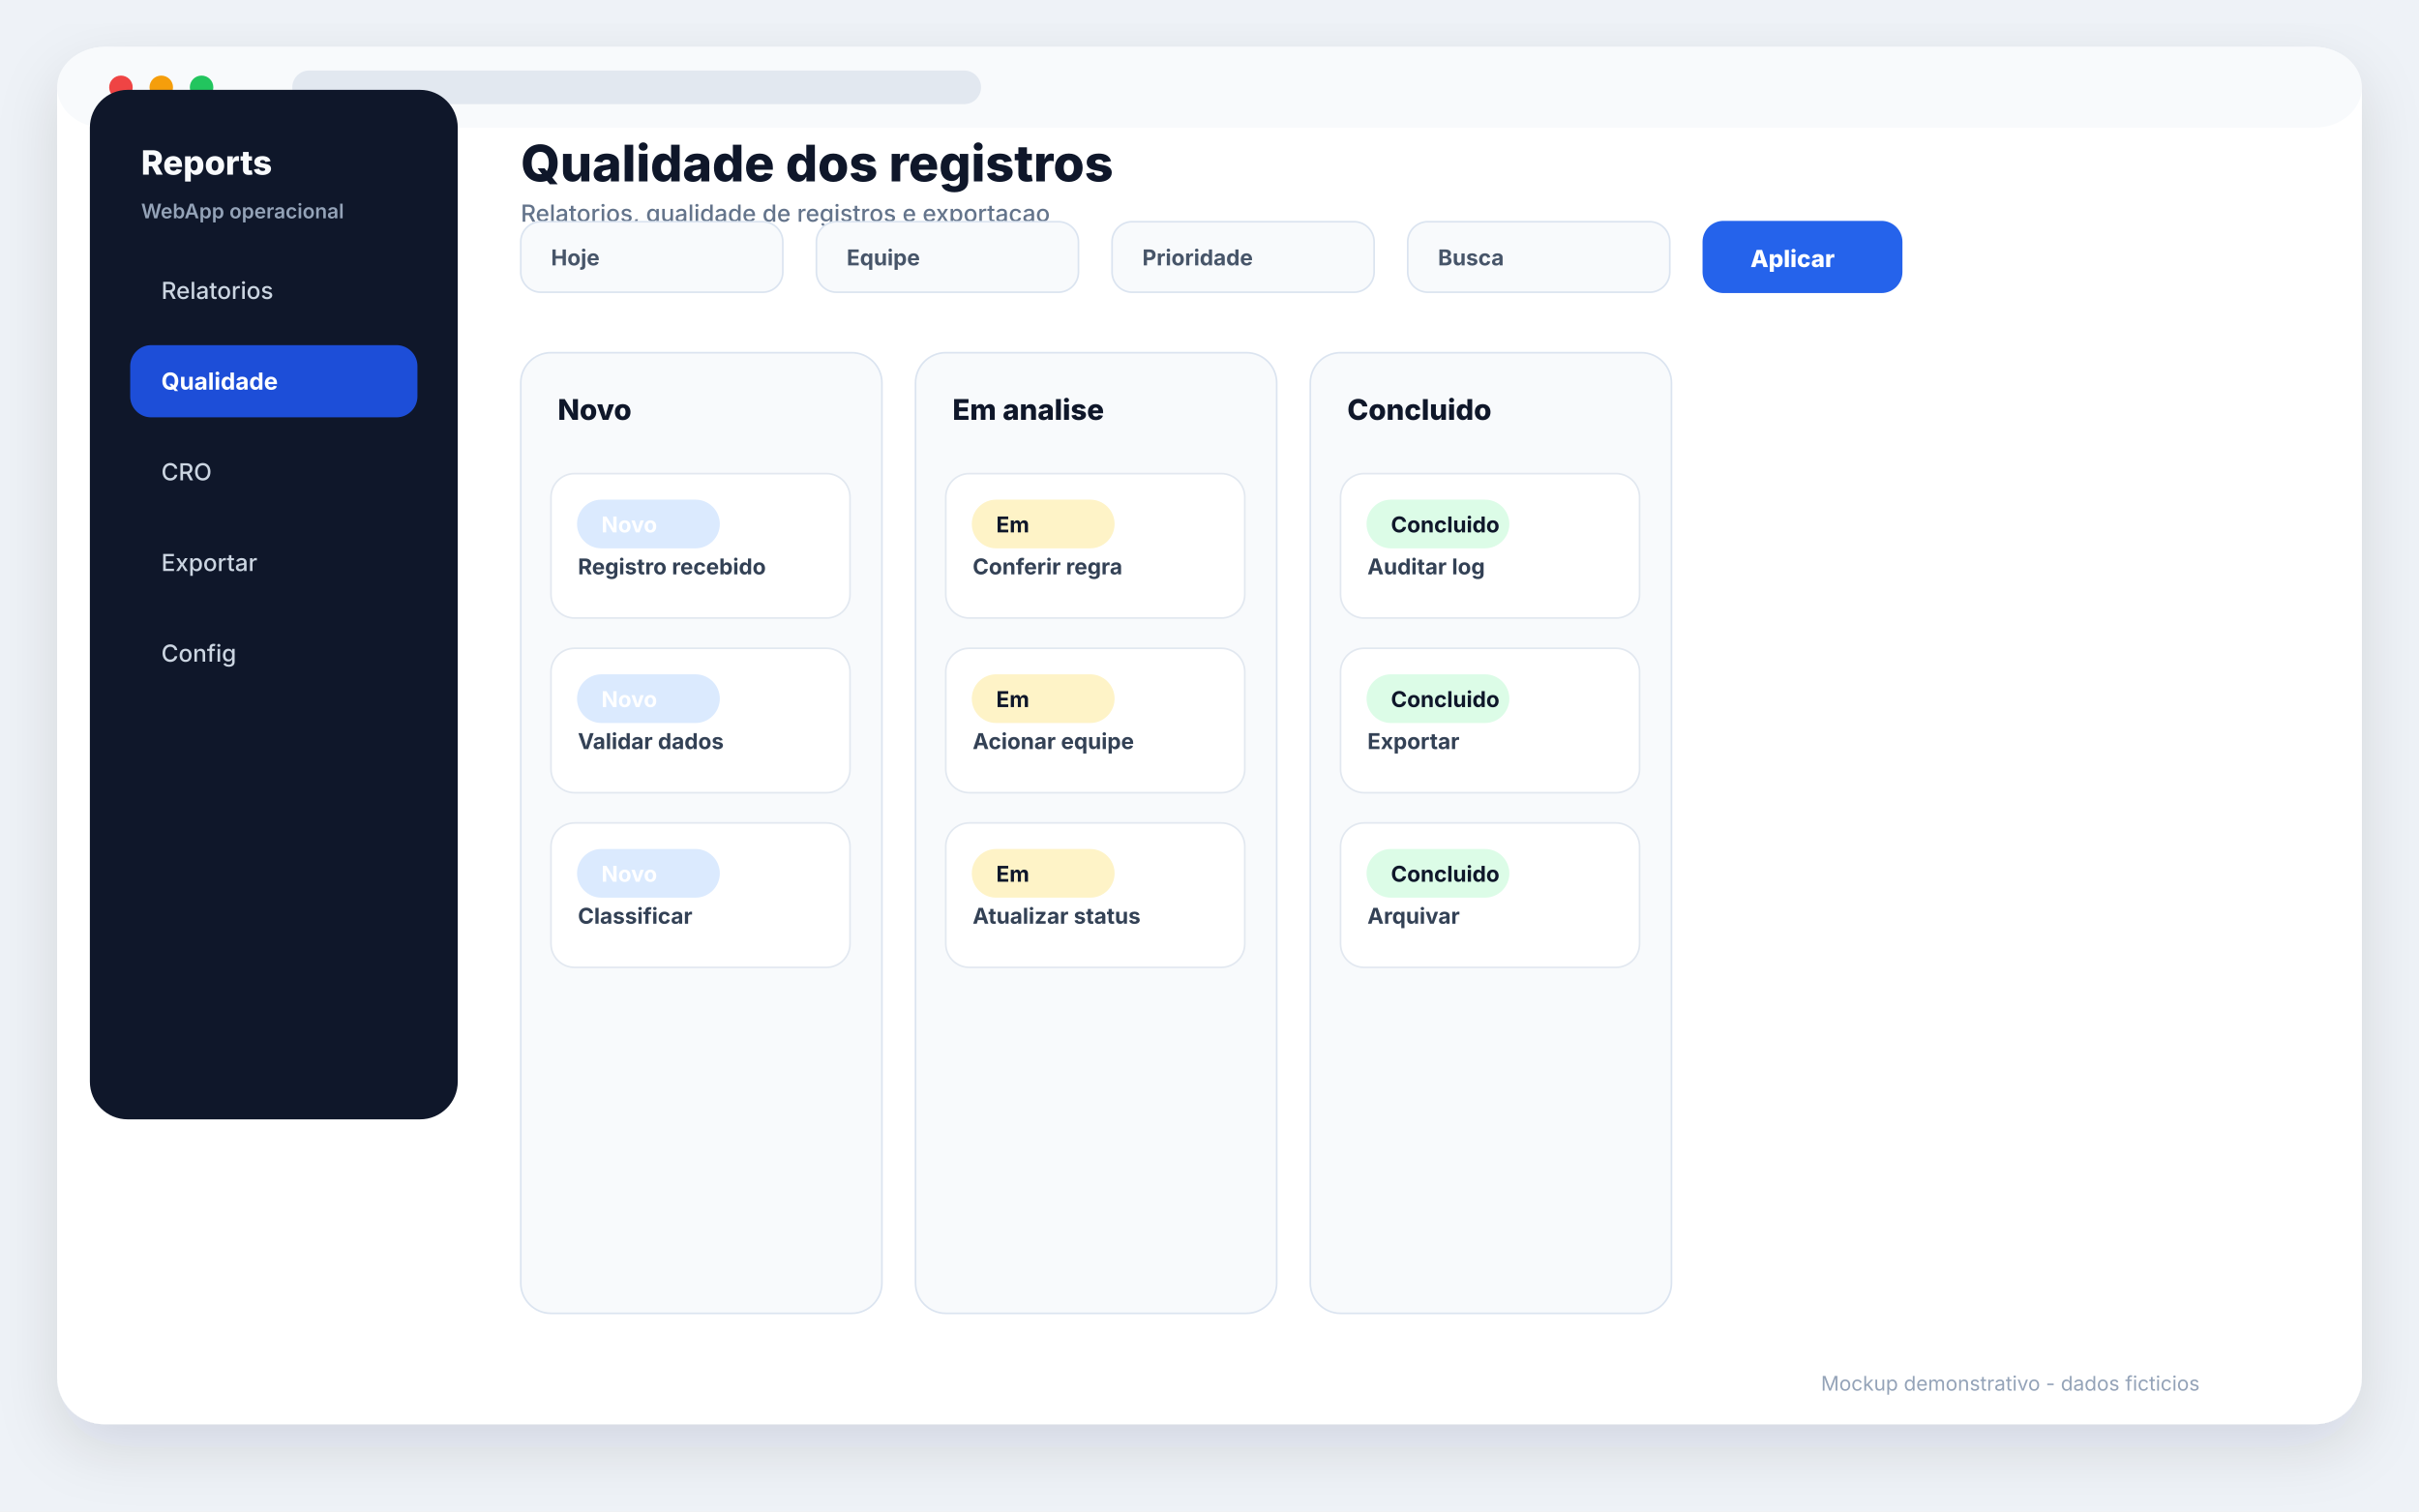
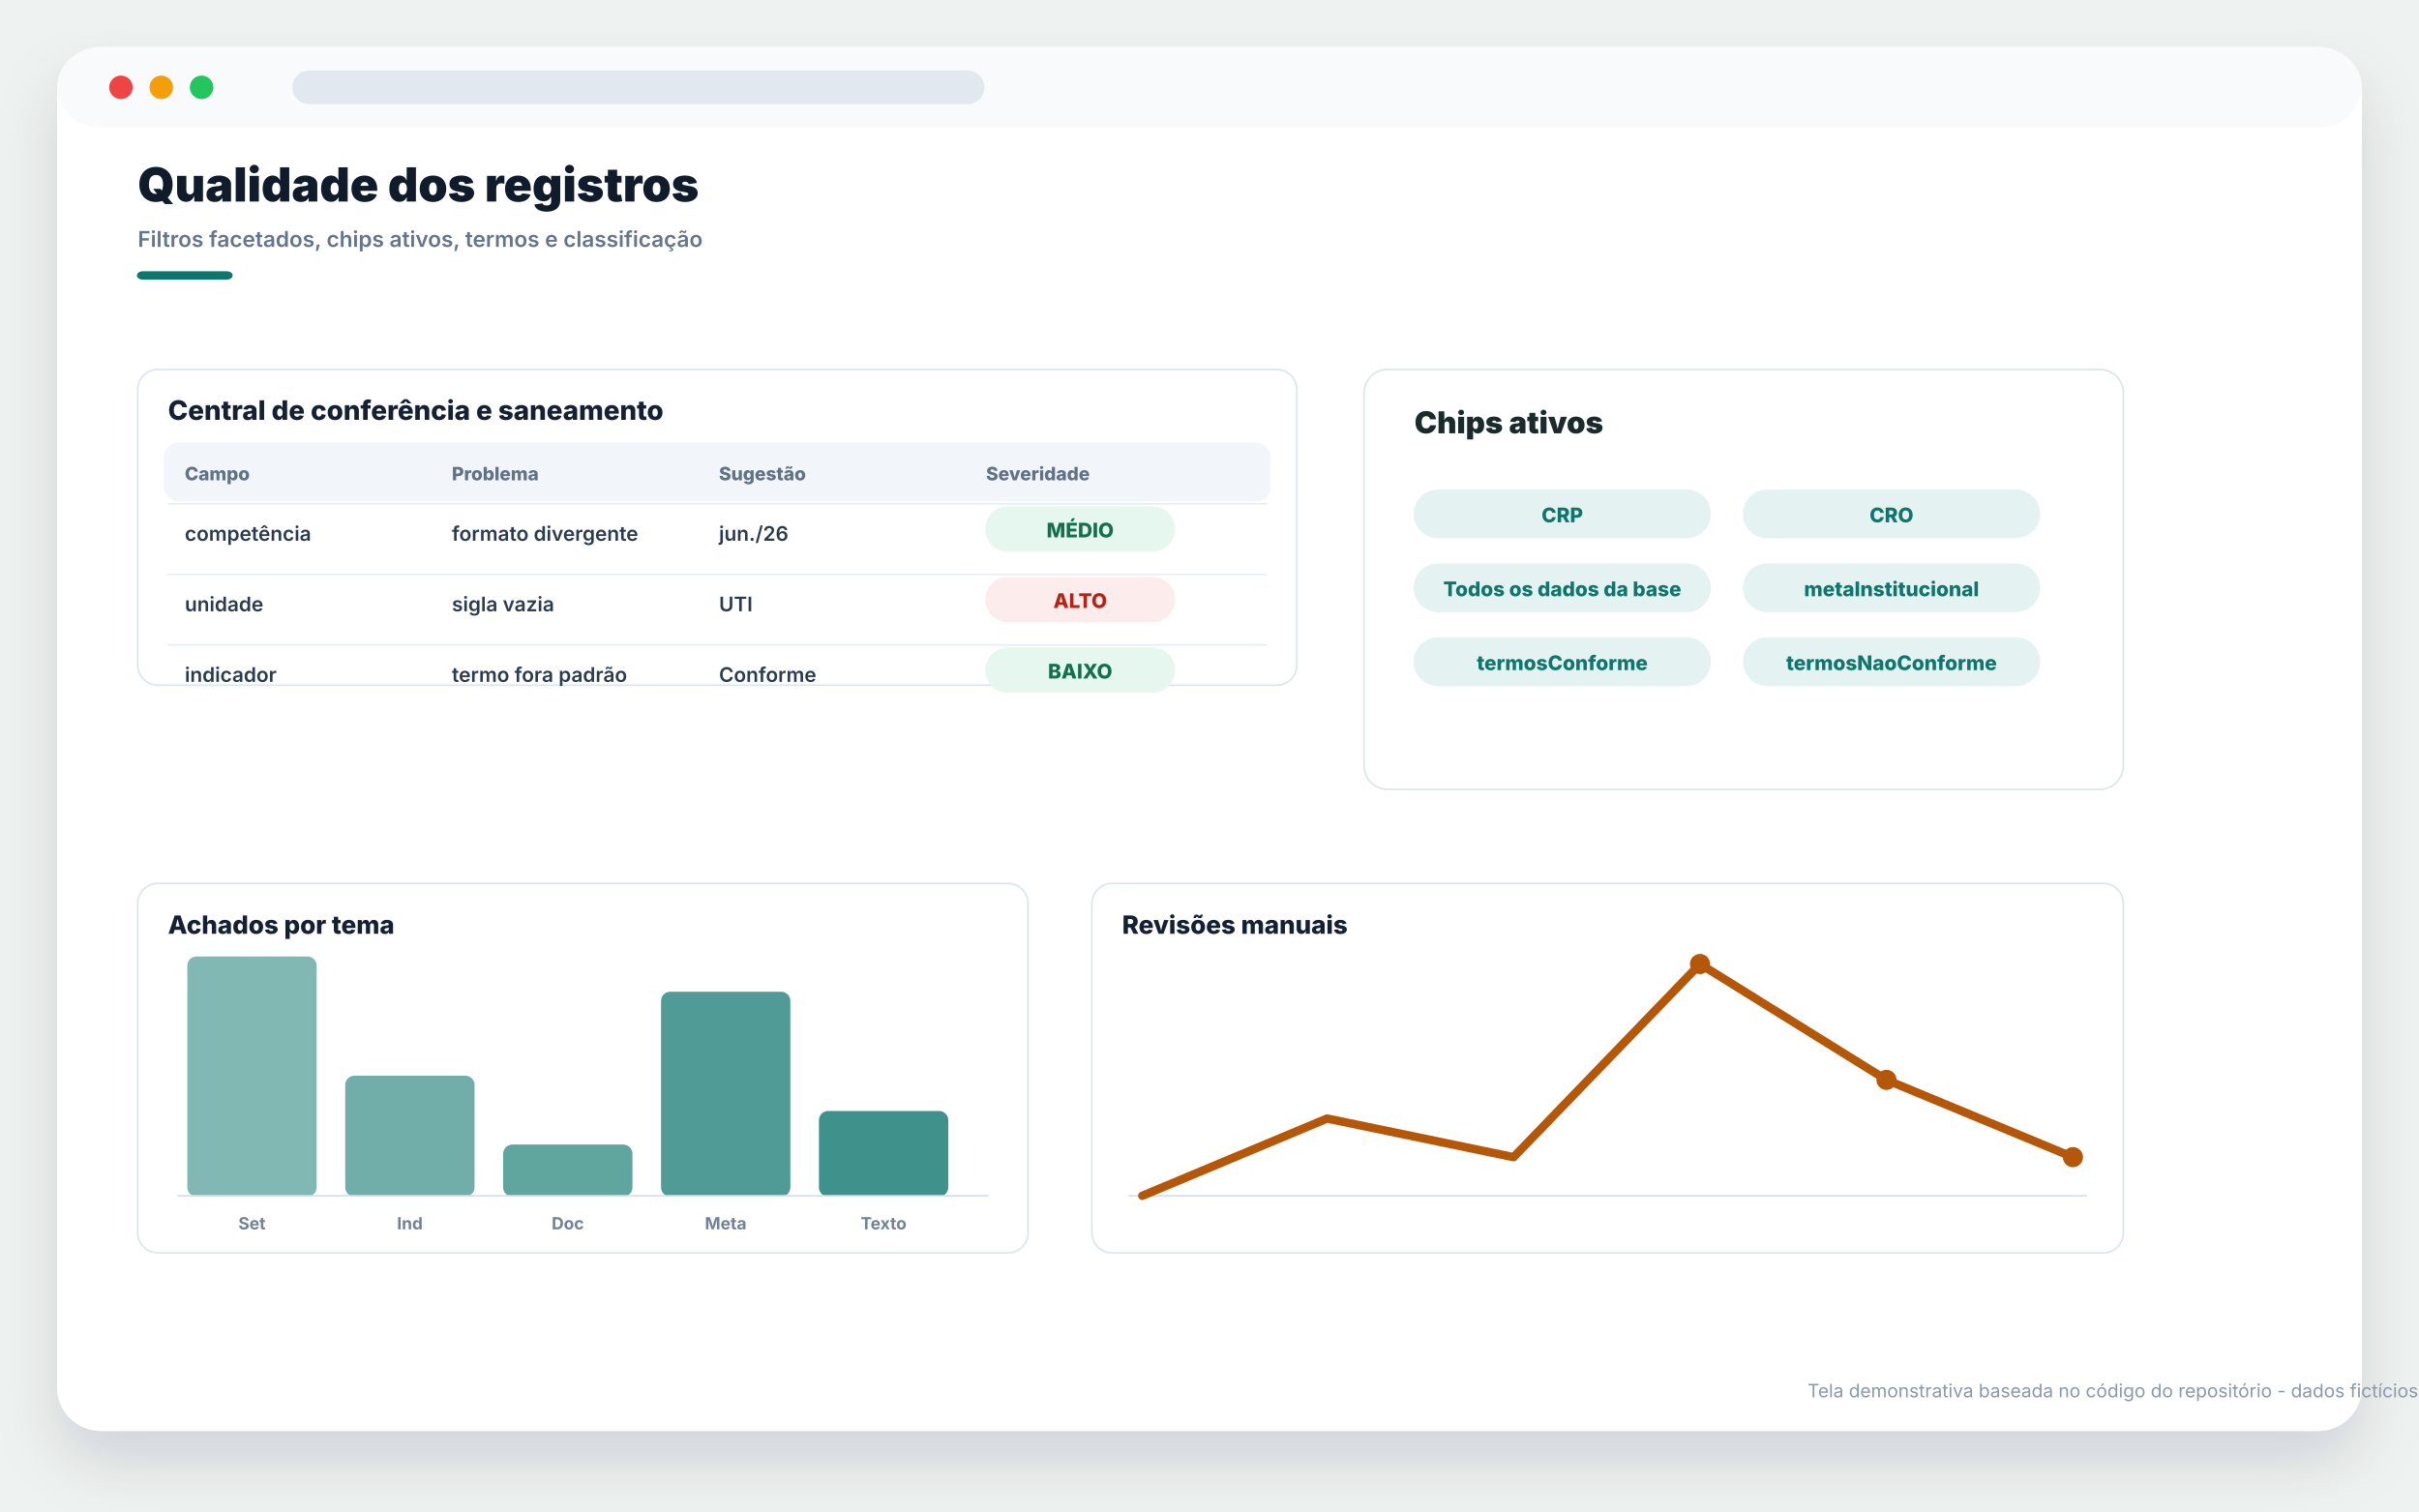
- <svg xmlns="http://www.w3.org/2000/svg" width="1440" height="900" viewBox="0 0 1440 900" role="img" aria-labelledby="title desc">
+ <svg xmlns="http://www.w3.org/2000/svg" width="1440" height="900" viewBox="0 0 1440 900" role="img">
  <defs>
-     <filter id="shadow" x="-20%" y="-20%" width="140%" height="140%">
-       <feDropShadow dx="0" dy="14" stdDeviation="18" flood-color="#0f172a" flood-opacity=".12" />
+     <filter id="shadow" x="-15%" y="-15%" width="130%" height="130%">
+       <feDropShadow dx="0" dy="18" stdDeviation="18" flood-color="#0f172a" flood-opacity=".13" />
    </filter>
+     <style>.ui{font-family:Inter,Segoe UI,Arial,sans-serif;letter-spacing:0}</style>
  </defs>
-   <rect width="1440" height="900" fill="#eef2f7" />
-   <rect x="34" y="28" width="1372" height="820" rx="28" fill="#ffffff" filter="url(#shadow)" />
-   <rect x="34" y="28" width="1372" height="48" rx="28" fill="#f8fafc" />
+   <rect width="1440" height="900" fill="#eef2f1" />
+   <rect x="34" y="28" width="1372" height="824" rx="26" fill="#ffffff" filter="url(#shadow)" />
+   <rect x="34" y="28" width="1372" height="48" rx="26" fill="#f8fafc" />
  <circle cx="72" cy="52" r="7" fill="#ef4444" />
  <circle cx="96" cy="52" r="7" fill="#f59e0b" />
  <circle cx="120" cy="52" r="7" fill="#22c55e" />
-   <rect x="174" y="42" width="410" height="20" rx="10" fill="#e2e8f0" />
-   <rect x="54" y="54" width="218" height="612" rx="22" fill="#0f172a" stroke="#0f172a" />
-   <text x="84" y="104" font-family="Inter, Segoe UI, Arial, sans-serif" font-size="20" font-weight="800" fill="#f8fafc">Reports</text>
-   <text x="84" y="130" font-family="Inter, Segoe UI, Arial, sans-serif" font-size="12" font-weight="600" fill="#94a3b8">WebApp operacional</text>
-   <text x="96" y="178" font-family="Inter, Segoe UI, Arial, sans-serif" font-size="14" font-weight="500" fill="#cbd5e1">Relatorios</text>
-   <rect x="78" y="206" width="170" height="42" rx="12" fill="#1d4ed8" stroke="#1d4ed8" />
-   <text x="96" y="232" font-family="Inter, Segoe UI, Arial, sans-serif" font-size="14" font-weight="650" fill="#ffffff">Qualidade</text>
-   <text x="96" y="286" font-family="Inter, Segoe UI, Arial, sans-serif" font-size="14" font-weight="500" fill="#cbd5e1">CRO</text>
-   <text x="96" y="340" font-family="Inter, Segoe UI, Arial, sans-serif" font-size="14" font-weight="500" fill="#cbd5e1">Exportar</text>
-   <text x="96" y="394" font-family="Inter, Segoe UI, Arial, sans-serif" font-size="14" font-weight="500" fill="#cbd5e1">Config</text>
-   <text x="310" y="108" font-family="Inter, Segoe UI, Arial, sans-serif" font-size="30" font-weight="800" fill="#0f172a">Qualidade dos registros</text>
-   <text x="310" y="132" font-family="Inter, Segoe UI, Arial, sans-serif" font-size="14" font-weight="500" fill="#64748b">Relatorios, qualidade de registros e exportacao</text>
-   <rect x="310" y="132" width="156" height="42" rx="12" fill="#f8fafc" stroke="#dbe4f0" />
-   <text x="328" y="158" font-family="Inter, Segoe UI, Arial, sans-serif" font-size="13" font-weight="650" fill="#475569">Hoje</text>
-   <rect x="486" y="132" width="156" height="42" rx="12" fill="#f8fafc" stroke="#dbe4f0" />
-   <text x="504" y="158" font-family="Inter, Segoe UI, Arial, sans-serif" font-size="13" font-weight="650" fill="#475569">Equipe</text>
-   <rect x="662" y="132" width="156" height="42" rx="12" fill="#f8fafc" stroke="#dbe4f0" />
-   <text x="680" y="158" font-family="Inter, Segoe UI, Arial, sans-serif" font-size="13" font-weight="650" fill="#475569">Prioridade</text>
-   <rect x="838" y="132" width="156" height="42" rx="12" fill="#f8fafc" stroke="#dbe4f0" />
-   <text x="856" y="158" font-family="Inter, Segoe UI, Arial, sans-serif" font-size="13" font-weight="650" fill="#475569">Busca</text>
-   <rect x="1014" y="132" width="118" height="42" rx="12" fill="#2563eb" stroke="#2563eb" />
-   <text x="1042" y="159" font-family="Inter, Segoe UI, Arial, sans-serif" font-size="14" font-weight="800" fill="#fff">Aplicar</text>
-   <rect x="310" y="210" width="215" height="572" rx="18" fill="#f8fafc" stroke="#dbe4f0" />
-   <text x="332" y="250" font-family="Inter, Segoe UI, Arial, sans-serif" font-size="17" font-weight="800" fill="#0f172a">Novo</text>
-   <rect x="328" y="282" width="178" height="86" rx="14" fill="#ffffff" stroke="#e2e8f0" />
-   <rect x="344" y="298" width="84" height="28" rx="14" fill="#dbeafe" stroke="#dbeafe" />
-   <text x="358" y="317" font-family="Inter, Segoe UI, Arial, sans-serif" font-size="13" font-weight="700" fill="#ffffff">Novo</text>
-   <text x="344" y="342" font-family="Inter, Segoe UI, Arial, sans-serif" font-size="13" font-weight="650" fill="#334155">Registro recebido</text>
-   <rect x="328" y="386" width="178" height="86" rx="14" fill="#ffffff" stroke="#e2e8f0" />
-   <rect x="344" y="402" width="84" height="28" rx="14" fill="#dbeafe" stroke="#dbeafe" />
-   <text x="358" y="421" font-family="Inter, Segoe UI, Arial, sans-serif" font-size="13" font-weight="700" fill="#ffffff">Novo</text>
-   <text x="344" y="446" font-family="Inter, Segoe UI, Arial, sans-serif" font-size="13" font-weight="650" fill="#334155">Validar dados</text>
-   <rect x="328" y="490" width="178" height="86" rx="14" fill="#ffffff" stroke="#e2e8f0" />
-   <rect x="344" y="506" width="84" height="28" rx="14" fill="#dbeafe" stroke="#dbeafe" />
-   <text x="358" y="525" font-family="Inter, Segoe UI, Arial, sans-serif" font-size="13" font-weight="700" fill="#ffffff">Novo</text>
-   <text x="344" y="550" font-family="Inter, Segoe UI, Arial, sans-serif" font-size="13" font-weight="650" fill="#334155">Classificar</text>
-   <rect x="545" y="210" width="215" height="572" rx="18" fill="#f8fafc" stroke="#dbe4f0" />
-   <text x="567" y="250" font-family="Inter, Segoe UI, Arial, sans-serif" font-size="17" font-weight="800" fill="#0f172a">Em analise</text>
-   <rect x="563" y="282" width="178" height="86" rx="14" fill="#ffffff" stroke="#e2e8f0" />
-   <rect x="579" y="298" width="84" height="28" rx="14" fill="#fef3c7" stroke="#fef3c7" />
-   <text x="593" y="317" font-family="Inter, Segoe UI, Arial, sans-serif" font-size="13" font-weight="700" fill="#0f172a">Em</text>
-   <text x="579" y="342" font-family="Inter, Segoe UI, Arial, sans-serif" font-size="13" font-weight="650" fill="#334155">Conferir regra</text>
-   <rect x="563" y="386" width="178" height="86" rx="14" fill="#ffffff" stroke="#e2e8f0" />
-   <rect x="579" y="402" width="84" height="28" rx="14" fill="#fef3c7" stroke="#fef3c7" />
-   <text x="593" y="421" font-family="Inter, Segoe UI, Arial, sans-serif" font-size="13" font-weight="700" fill="#0f172a">Em</text>
-   <text x="579" y="446" font-family="Inter, Segoe UI, Arial, sans-serif" font-size="13" font-weight="650" fill="#334155">Acionar equipe</text>
-   <rect x="563" y="490" width="178" height="86" rx="14" fill="#ffffff" stroke="#e2e8f0" />
-   <rect x="579" y="506" width="84" height="28" rx="14" fill="#fef3c7" stroke="#fef3c7" />
-   <text x="593" y="525" font-family="Inter, Segoe UI, Arial, sans-serif" font-size="13" font-weight="700" fill="#0f172a">Em</text>
-   <text x="579" y="550" font-family="Inter, Segoe UI, Arial, sans-serif" font-size="13" font-weight="650" fill="#334155">Atualizar status</text>
-   <rect x="780" y="210" width="215" height="572" rx="18" fill="#f8fafc" stroke="#dbe4f0" />
-   <text x="802" y="250" font-family="Inter, Segoe UI, Arial, sans-serif" font-size="17" font-weight="800" fill="#0f172a">Concluido</text>
-   <rect x="798" y="282" width="178" height="86" rx="14" fill="#ffffff" stroke="#e2e8f0" />
-   <rect x="814" y="298" width="84" height="28" rx="14" fill="#dcfce7" stroke="#dcfce7" />
-   <text x="828" y="317" font-family="Inter, Segoe UI, Arial, sans-serif" font-size="13" font-weight="700" fill="#0f172a">Concluido</text>
-   <text x="814" y="342" font-family="Inter, Segoe UI, Arial, sans-serif" font-size="13" font-weight="650" fill="#334155">Auditar log</text>
-   <rect x="798" y="386" width="178" height="86" rx="14" fill="#ffffff" stroke="#e2e8f0" />
-   <rect x="814" y="402" width="84" height="28" rx="14" fill="#dcfce7" stroke="#dcfce7" />
-   <text x="828" y="421" font-family="Inter, Segoe UI, Arial, sans-serif" font-size="13" font-weight="700" fill="#0f172a">Concluido</text>
-   <text x="814" y="446" font-family="Inter, Segoe UI, Arial, sans-serif" font-size="13" font-weight="650" fill="#334155">Exportar</text>
-   <rect x="798" y="490" width="178" height="86" rx="14" fill="#ffffff" stroke="#e2e8f0" />
-   <rect x="814" y="506" width="84" height="28" rx="14" fill="#dcfce7" stroke="#dcfce7" />
-   <text x="828" y="525" font-family="Inter, Segoe UI, Arial, sans-serif" font-size="13" font-weight="700" fill="#0f172a">Concluido</text>
-   <text x="814" y="550" font-family="Inter, Segoe UI, Arial, sans-serif" font-size="13" font-weight="650" fill="#334155">Arquivar</text>
-   <text x="1084" y="828" font-family="Inter, Segoe UI, Arial, sans-serif" font-size="12" fill="#94a3b8">Mockup demonstrativo - dados ficticios</text>
+   <rect x="174" y="42" width="412" height="20" rx="10" fill="#e2e8f0" />
+   <text x="82" y="120" class="ui" font-size="28" font-weight="850" fill="#101b2c">Qualidade dos registros</text>
+   <text x="82" y="147" class="ui" font-size="13" font-weight="600" fill="#65758b">Filtros facetados, chips ativos, termos e classificação</text>
+   <rect x="82" y="162" width="56" height="4" rx="3" fill="#0f766e" stroke="#0f766e" />
+   <rect x="82" y="220" width="690" height="188" rx="12" fill="#ffffff" stroke="#dce5ef" />
+   <text x="100" y="250" class="ui" font-size="16" font-weight="800" fill="#142033">Central de conferência e saneamento</text>
+   <rect x="98" y="264" width="658" height="34" rx="8" fill="#f2f6fa" stroke="#f2f6fa" />
+   <text x="110" y="286" class="ui" font-size="11" font-weight="800" fill="#617187">Campo</text>
+   <text x="269" y="286" class="ui" font-size="11" font-weight="800" fill="#617187">Problema</text>
+   <text x="428" y="286" class="ui" font-size="11" font-weight="800" fill="#617187">Sugestão</text>
+   <text x="587" y="286" class="ui" font-size="11" font-weight="800" fill="#617187">Severidade</text>
+   <line x1="100" y1="300" x2="754" y2="300" stroke="#e7edf4" stroke-width="1" stroke-linecap="round" />
+   <text x="110" y="322" class="ui" font-size="12" font-weight="600" fill="#2b3b4f">competência</text>
+   <text x="269" y="322" class="ui" font-size="12" font-weight="600" fill="#2b3b4f">formato divergente</text>
+   <text x="428" y="322" class="ui" font-size="12" font-weight="600" fill="#2b3b4f">jun./26</text>
+   <rect x="587" y="302" width="112" height="26" rx="13" fill="#e6f7ef" stroke="#e6f7ef" />
+   <text x="643" y="320" class="ui" font-size="12" font-weight="800" fill="#13704c" text-anchor="middle">MÉDIO</text>
+   <line x1="100" y1="342" x2="754" y2="342" stroke="#e7edf4" stroke-width="1" stroke-linecap="round" />
+   <text x="110" y="364" class="ui" font-size="12" font-weight="600" fill="#2b3b4f">unidade</text>
+   <text x="269" y="364" class="ui" font-size="12" font-weight="600" fill="#2b3b4f">sigla vazia</text>
+   <text x="428" y="364" class="ui" font-size="12" font-weight="600" fill="#2b3b4f">UTI</text>
+   <rect x="587" y="344" width="112" height="26" rx="13" fill="#fdecec" stroke="#fdecec" />
+   <text x="643" y="362" class="ui" font-size="12" font-weight="800" fill="#b42318" text-anchor="middle">ALTO</text>
+   <line x1="100" y1="384" x2="754" y2="384" stroke="#e7edf4" stroke-width="1" stroke-linecap="round" />
+   <text x="110" y="406" class="ui" font-size="12" font-weight="600" fill="#2b3b4f">indicador</text>
+   <text x="269" y="406" class="ui" font-size="12" font-weight="600" fill="#2b3b4f">termo fora padrão</text>
+   <text x="428" y="406" class="ui" font-size="12" font-weight="600" fill="#2b3b4f">Conforme</text>
+   <rect x="587" y="386" width="112" height="26" rx="13" fill="#e6f7ef" stroke="#e6f7ef" />
+   <text x="643" y="404" class="ui" font-size="12" font-weight="800" fill="#13704c" text-anchor="middle">BAIXO</text>
+   <rect x="812" y="220" width="452" height="250" rx="14" fill="#ffffff" stroke="#dde6e4" />
+   <text x="842" y="258" class="ui" font-size="18" font-weight="850" fill="#1a2b2e">Chips ativos</text>
+   <rect x="842" y="292" width="176" height="28" rx="14" fill="#e4f3f1" stroke="#e4f3f1" />
+   <text x="930" y="311" class="ui" font-size="12" font-weight="800" fill="#0f766e" text-anchor="middle">CRP</text>
+   <rect x="1038" y="292" width="176" height="28" rx="14" fill="#e4f3f1" stroke="#e4f3f1" />
+   <text x="1126" y="311" class="ui" font-size="12" font-weight="800" fill="#0f766e" text-anchor="middle">CRO</text>
+   <rect x="842" y="336" width="176" height="28" rx="14" fill="#e4f3f1" stroke="#e4f3f1" />
+   <text x="930" y="355" class="ui" font-size="12" font-weight="800" fill="#0f766e" text-anchor="middle">Todos os dados da base</text>
+   <rect x="1038" y="336" width="176" height="28" rx="14" fill="#e4f3f1" stroke="#e4f3f1" />
+   <text x="1126" y="355" class="ui" font-size="12" font-weight="800" fill="#0f766e" text-anchor="middle">metaInstitucional</text>
+   <rect x="842" y="380" width="176" height="28" rx="14" fill="#e4f3f1" stroke="#e4f3f1" />
+   <text x="930" y="399" class="ui" font-size="12" font-weight="800" fill="#0f766e" text-anchor="middle">termosConforme</text>
+   <rect x="1038" y="380" width="176" height="28" rx="14" fill="#e4f3f1" stroke="#e4f3f1" />
+   <text x="1126" y="399" class="ui" font-size="12" font-weight="800" fill="#0f766e" text-anchor="middle">termosNaoConforme</text>
+   <rect x="82" y="526" width="530" height="220" rx="12" fill="#ffffff" stroke="#dce5ef" />
+   <text x="100" y="556" class="ui" font-size="15" font-weight="800" fill="#142033">Achados por tema</text>
+   <rect x="112" y="570" width="76" height="142" rx="5" fill="#0f766e" stroke="#0f766e" opacity="0.52" />
+   <text x="150" y="732" class="ui" font-size="10" font-weight="700" fill="#738196" text-anchor="middle">Set</text>
+   <rect x="206" y="641" width="76" height="71" rx="5" fill="#0f766e" stroke="#0f766e" opacity="0.59" />
+   <text x="244" y="732" class="ui" font-size="10" font-weight="700" fill="#738196" text-anchor="middle">Ind</text>
+   <rect x="300" y="682" width="76" height="30" rx="5" fill="#0f766e" stroke="#0f766e" opacity="0.66" />
+   <text x="338" y="732" class="ui" font-size="10" font-weight="700" fill="#738196" text-anchor="middle">Doc</text>
+   <rect x="394" y="591" width="76" height="121" rx="5" fill="#0f766e" stroke="#0f766e" opacity="0.73" />
+   <text x="432" y="732" class="ui" font-size="10" font-weight="700" fill="#738196" text-anchor="middle">Meta</text>
+   <rect x="488" y="662" width="76" height="50" rx="5" fill="#0f766e" stroke="#0f766e" opacity="0.8" />
+   <text x="526" y="732" class="ui" font-size="10" font-weight="700" fill="#738196" text-anchor="middle">Texto</text>
+   <line x1="106" y1="712" x2="588" y2="712" stroke="#d6dfeb" stroke-width="1" stroke-linecap="round" />
+   <rect x="650" y="526" width="614" height="220" rx="12" fill="#ffffff" stroke="#dce5ef" />
+   <text x="668" y="556" class="ui" font-size="15" font-weight="800" fill="#142033">Revisões manuais</text>
+   <line x1="672" y1="712" x2="1242" y2="712" stroke="#d6dfeb" stroke-width="1" stroke-linecap="round" />
+   <polyline points="680,712 790,666 901,689 1012,574 1123,643 1234,689" fill="none" stroke="#b45709" stroke-width="5" stroke-linecap="round" stroke-linejoin="round" />
+   <circle cx="1012" cy="574" r="6" fill="#b45709" stroke="none" stroke-width="1" />
+   <circle cx="1123" cy="643" r="6" fill="#b45709" stroke="none" stroke-width="1" />
+   <circle cx="1234" cy="689" r="6" fill="#b45709" stroke="none" stroke-width="1" />
+   <text x="1076" y="832" class="ui" font-size="11" fill="#8a98ab">Tela demonstrativa baseada no código do repositório - dados fictícios</text>
</svg>
